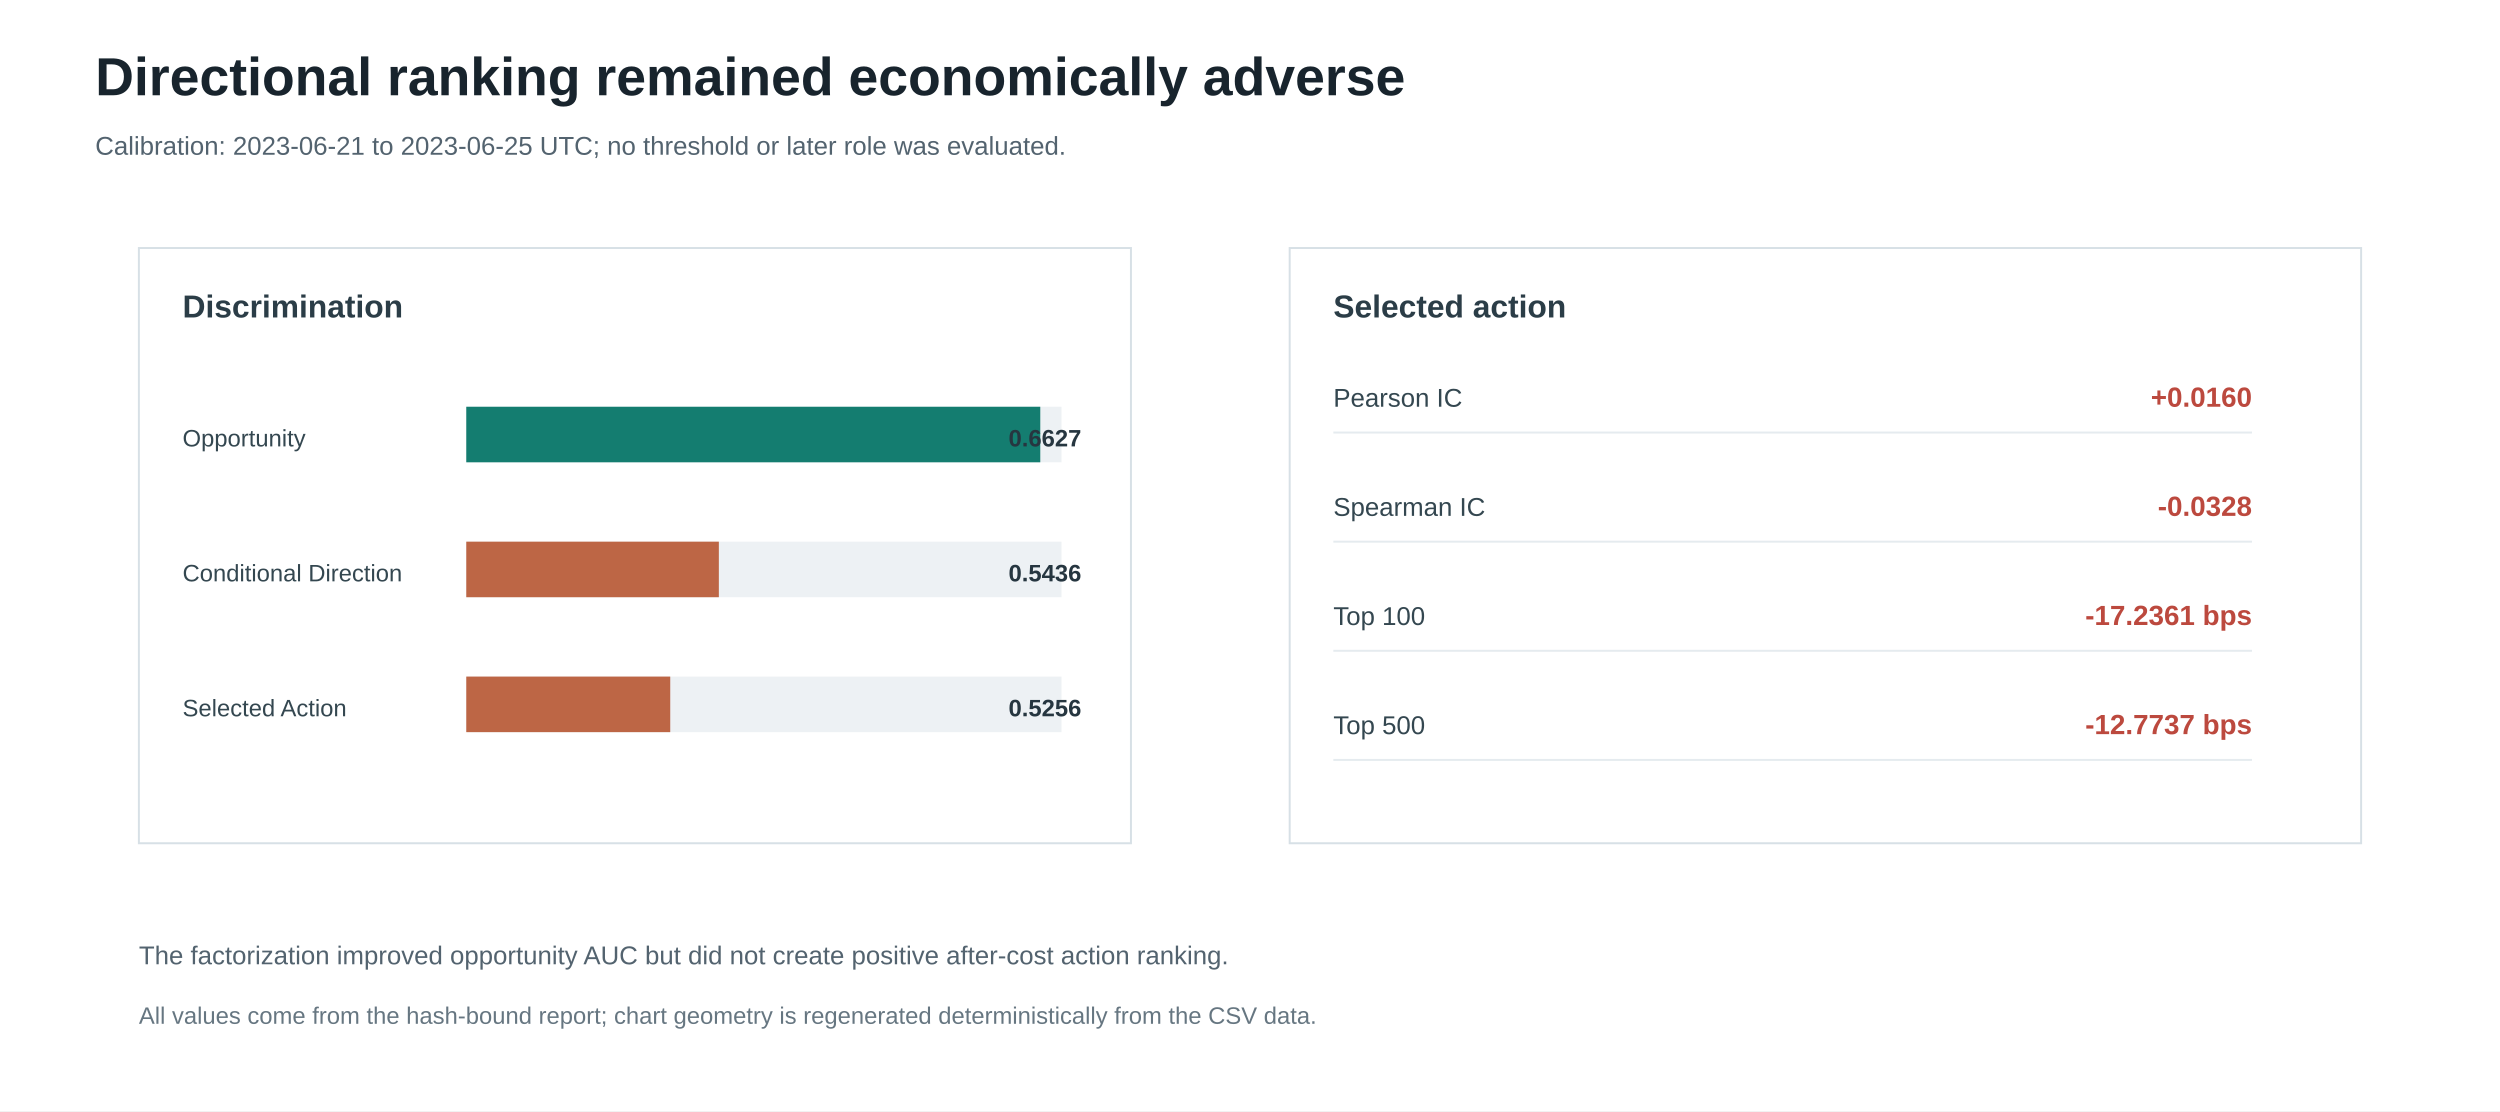
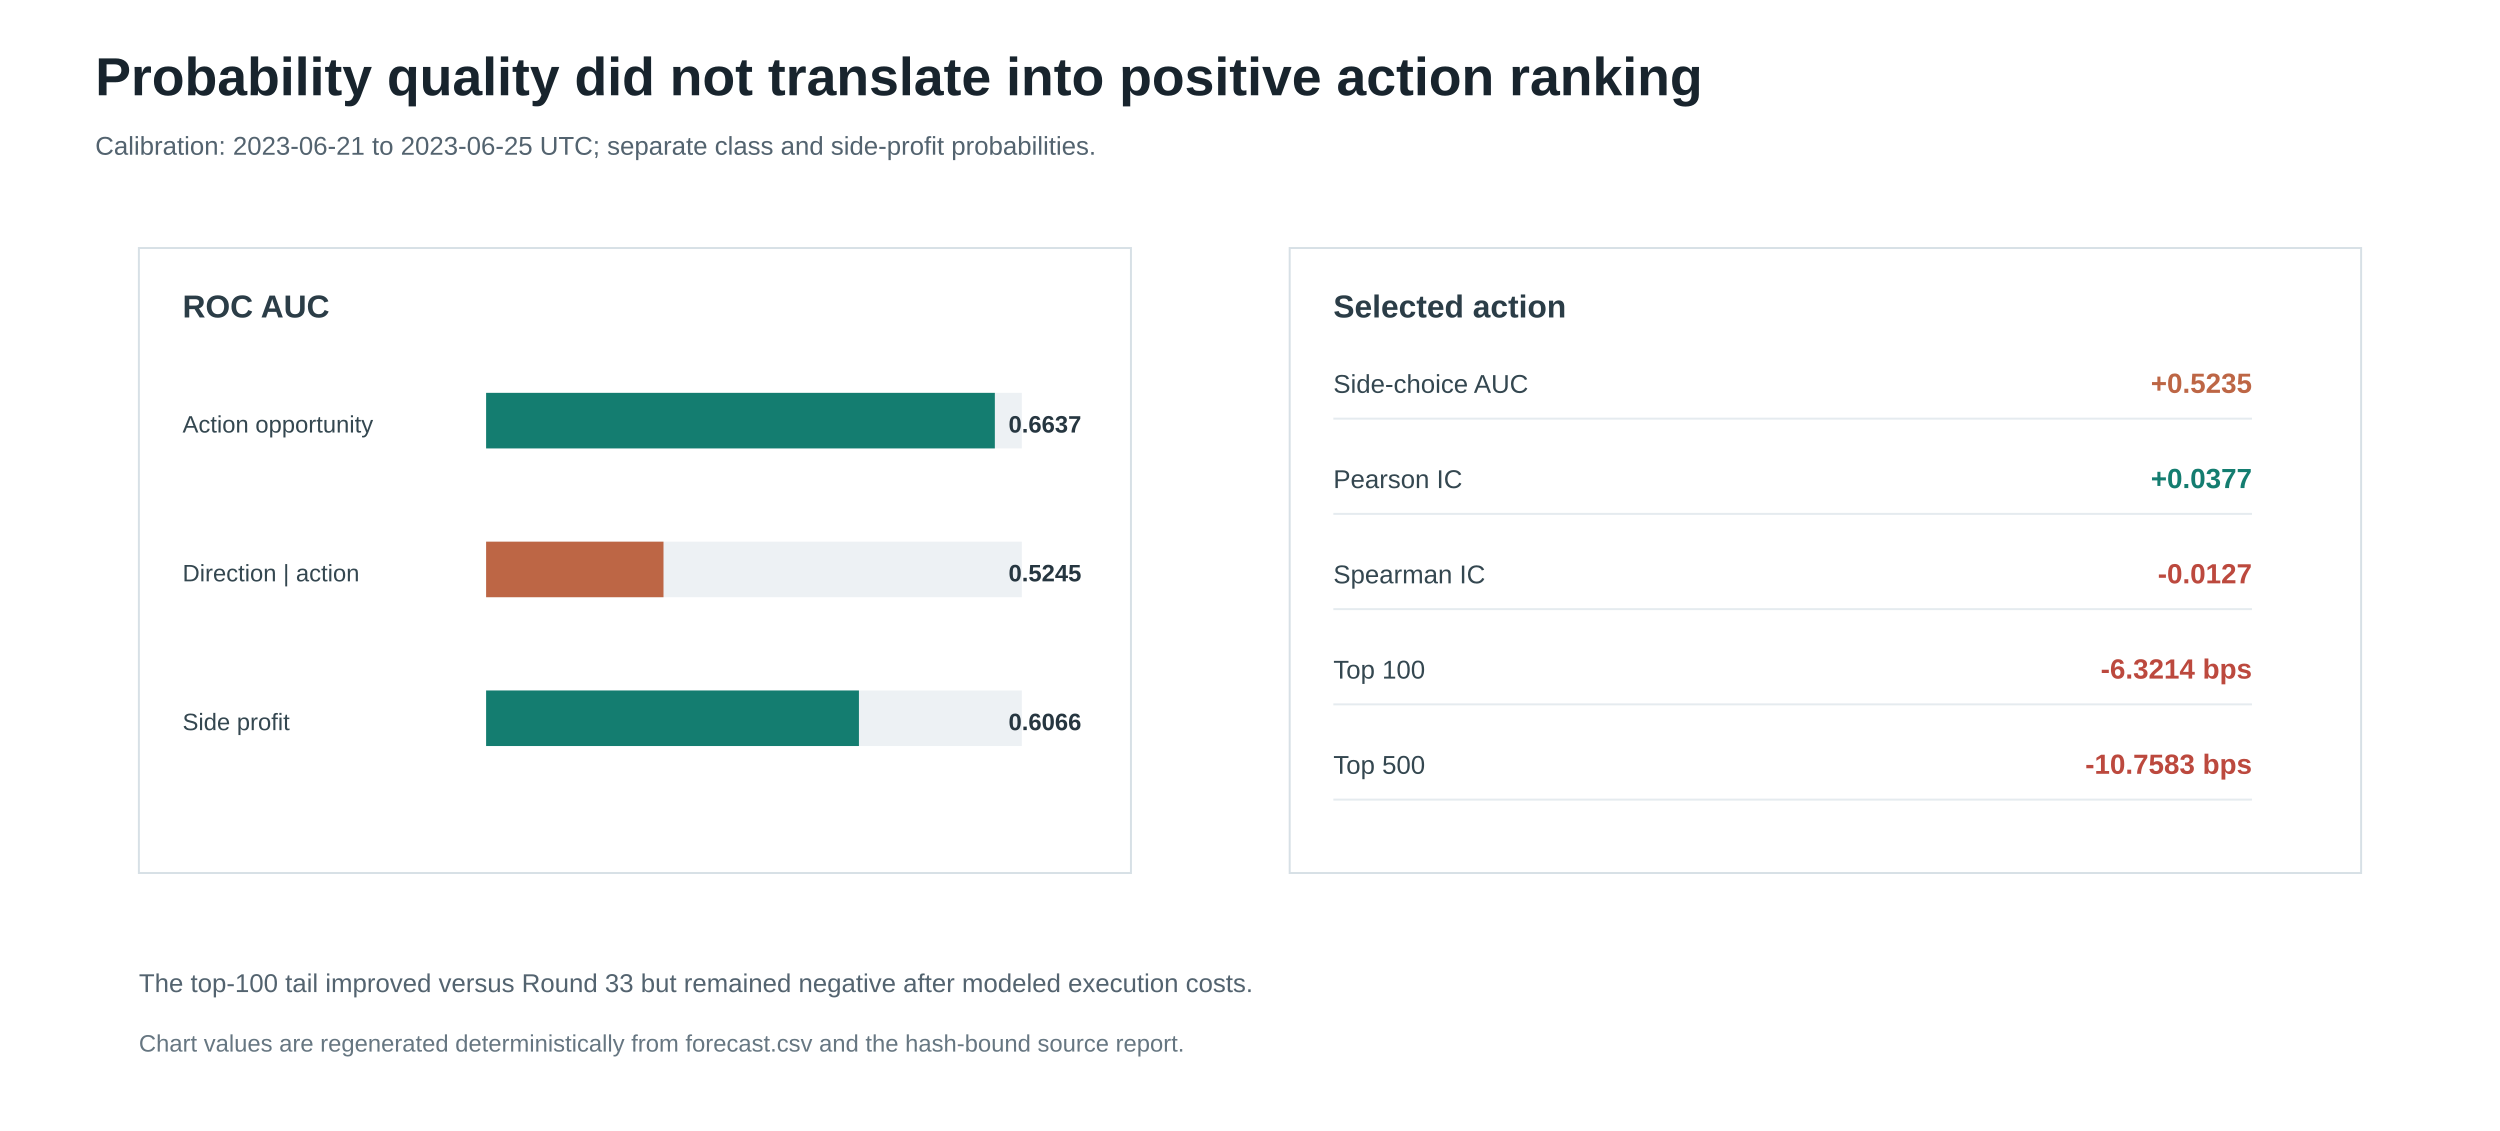
- <svg xmlns="http://www.w3.org/2000/svg" width="1260" height="560" viewBox="0 0 1260 560" role="img" aria-labelledby="title desc">
+ <svg xmlns="http://www.w3.org/2000/svg" width="1260" height="570" viewBox="0 0 1260 570" role="img" aria-labelledby="title desc">
  <rect width="100%" height="100%" fill="#ffffff" />
-   <text x="48" y="48" font-family="Segoe UI, Arial, sans-serif" font-size="27" font-weight="700" fill="#18242d">Directional ranking remained economically adverse</text>
-   <text x="48" y="78" font-family="Segoe UI, Arial, sans-serif" font-size="13" fill="#53636f">Calibration: 2023-06-21 to 2023-06-25 UTC; no threshold or later role was evaluated.</text>
-   <rect x="70" y="125" width="500" height="300" fill="#ffffff" stroke="#d7e0e6" />
-   <rect x="650" y="125" width="540" height="300" fill="#ffffff" stroke="#d7e0e6" />
-   <text x="92" y="160" font-family="Segoe UI, Arial, sans-serif" font-size="16" font-weight="700" fill="#2b3d47">Discrimination</text>
+   <text x="48" y="48" font-family="Segoe UI, Arial, sans-serif" font-size="27" font-weight="700" fill="#18242d">Probability quality did not translate into positive action ranking</text>
+   <text x="48" y="78" font-family="Segoe UI, Arial, sans-serif" font-size="13" fill="#53636f">Calibration: 2023-06-21 to 2023-06-25 UTC; separate class and side-profit probabilities.</text>
+   <rect x="70" y="125" width="500" height="315" fill="#ffffff" stroke="#d7e0e6" />
+   <rect x="650" y="125" width="540" height="315" fill="#ffffff" stroke="#d7e0e6" />
+   <text x="92" y="160" font-family="Segoe UI, Arial, sans-serif" font-size="16" font-weight="700" fill="#2b3d47">ROC AUC</text>
  <text x="672" y="160" font-family="Segoe UI, Arial, sans-serif" font-size="16" font-weight="700" fill="#2b3d47">Selected action</text>
-   <text x="92" y="225" font-family="Segoe UI, Arial, sans-serif" font-size="12" fill="#344750">Opportunity</text>
-   <rect x="235" y="205" width="300" height="28" fill="#edf1f4" />
-   <rect x="235" y="205" width="289.3" height="28" fill="#147d70" />
-   <text x="545" y="225" text-anchor="end" font-family="Segoe UI, Arial, sans-serif" font-size="12" font-weight="700" fill="#263640">0.6627</text>
-   <text x="92" y="293" font-family="Segoe UI, Arial, sans-serif" font-size="12" fill="#344750">Conditional Direction</text>
-   <rect x="235" y="273" width="300" height="28" fill="#edf1f4" />
-   <rect x="235" y="273" width="127.3" height="28" fill="#bd6645" />
-   <text x="545" y="293" text-anchor="end" font-family="Segoe UI, Arial, sans-serif" font-size="12" font-weight="700" fill="#263640">0.5436</text>
-   <text x="92" y="361" font-family="Segoe UI, Arial, sans-serif" font-size="12" fill="#344750">Selected Action</text>
-   <rect x="235" y="341" width="300" height="28" fill="#edf1f4" />
-   <rect x="235" y="341" width="102.8" height="28" fill="#bd6645" />
-   <text x="545" y="361" text-anchor="end" font-family="Segoe UI, Arial, sans-serif" font-size="12" font-weight="700" fill="#263640">0.5256</text>
-   <text x="672" y="205" font-family="Segoe UI, Arial, sans-serif" font-size="13" fill="#344750">Pearson IC</text>
-   <text x="1135" y="205" text-anchor="end" font-family="Segoe UI, Arial, sans-serif" font-size="14" font-weight="700" fill="#bc493e">+0.0160</text>
-   <line x1="672" y1="218" x2="1135" y2="218" stroke="#e5ebef" />
-   <text x="672" y="260" font-family="Segoe UI, Arial, sans-serif" font-size="13" fill="#344750">Spearman IC</text>
-   <text x="1135" y="260" text-anchor="end" font-family="Segoe UI, Arial, sans-serif" font-size="14" font-weight="700" fill="#bc493e">-0.0328</text>
-   <line x1="672" y1="273" x2="1135" y2="273" stroke="#e5ebef" />
-   <text x="672" y="315" font-family="Segoe UI, Arial, sans-serif" font-size="13" fill="#344750">Top 100</text>
-   <text x="1135" y="315" text-anchor="end" font-family="Segoe UI, Arial, sans-serif" font-size="14" font-weight="700" fill="#bc493e">-17.2361 bps</text>
-   <line x1="672" y1="328" x2="1135" y2="328" stroke="#e5ebef" />
-   <text x="672" y="370" font-family="Segoe UI, Arial, sans-serif" font-size="13" fill="#344750">Top 500</text>
-   <text x="1135" y="370" text-anchor="end" font-family="Segoe UI, Arial, sans-serif" font-size="14" font-weight="700" fill="#bc493e">-12.7737 bps</text>
-   <line x1="672" y1="383" x2="1135" y2="383" stroke="#e5ebef" />
-   <text x="70" y="486" font-family="Segoe UI, Arial, sans-serif" font-size="13" fill="#53636f">The factorization improved opportunity AUC but did not create positive after-cost action ranking.</text>
-   <text x="70" y="516" font-family="Segoe UI, Arial, sans-serif" font-size="12" fill="#667681">All values come from the hash-bound report; chart geometry is regenerated deterministically from the CSV data.</text>
+   <text x="92" y="218" font-family="Segoe UI, Arial, sans-serif" font-size="12" fill="#344750">Action opportunity</text>
+   <rect x="245" y="198" width="270" height="28" fill="#edf1f4" />
+   <rect x="245" y="198" width="256.4" height="28" fill="#147d70" />
+   <text x="545" y="218" text-anchor="end" font-family="Segoe UI, Arial, sans-serif" font-size="12" font-weight="700" fill="#263640">0.6637</text>
+   <text x="92" y="293" font-family="Segoe UI, Arial, sans-serif" font-size="12" fill="#344750">Direction | action</text>
+   <rect x="245" y="273" width="270" height="28" fill="#edf1f4" />
+   <rect x="245" y="273" width="89.4" height="28" fill="#bd6645" />
+   <text x="545" y="293" text-anchor="end" font-family="Segoe UI, Arial, sans-serif" font-size="12" font-weight="700" fill="#263640">0.5245</text>
+   <text x="92" y="368" font-family="Segoe UI, Arial, sans-serif" font-size="12" fill="#344750">Side profit</text>
+   <rect x="245" y="348" width="270" height="28" fill="#edf1f4" />
+   <rect x="245" y="348" width="187.9" height="28" fill="#147d70" />
+   <text x="545" y="368" text-anchor="end" font-family="Segoe UI, Arial, sans-serif" font-size="12" font-weight="700" fill="#263640">0.6066</text>
+   <text x="672" y="198" font-family="Segoe UI, Arial, sans-serif" font-size="13" fill="#344750">Side-choice AUC</text>
+   <text x="1135" y="198" text-anchor="end" font-family="Segoe UI, Arial, sans-serif" font-size="14" font-weight="700" fill="#bd6645">+0.5235</text>
+   <line x1="672" y1="211" x2="1135" y2="211" stroke="#e5ebef" />
+   <text x="672" y="246" font-family="Segoe UI, Arial, sans-serif" font-size="13" fill="#344750">Pearson IC</text>
+   <text x="1135" y="246" text-anchor="end" font-family="Segoe UI, Arial, sans-serif" font-size="14" font-weight="700" fill="#147d70">+0.0377</text>
+   <line x1="672" y1="259" x2="1135" y2="259" stroke="#e5ebef" />
+   <text x="672" y="294" font-family="Segoe UI, Arial, sans-serif" font-size="13" fill="#344750">Spearman IC</text>
+   <text x="1135" y="294" text-anchor="end" font-family="Segoe UI, Arial, sans-serif" font-size="14" font-weight="700" fill="#bc493e">-0.0127</text>
+   <line x1="672" y1="307" x2="1135" y2="307" stroke="#e5ebef" />
+   <text x="672" y="342" font-family="Segoe UI, Arial, sans-serif" font-size="13" fill="#344750">Top 100</text>
+   <text x="1135" y="342" text-anchor="end" font-family="Segoe UI, Arial, sans-serif" font-size="14" font-weight="700" fill="#bc493e">-6.3214 bps</text>
+   <line x1="672" y1="355" x2="1135" y2="355" stroke="#e5ebef" />
+   <text x="672" y="390" font-family="Segoe UI, Arial, sans-serif" font-size="13" fill="#344750">Top 500</text>
+   <text x="1135" y="390" text-anchor="end" font-family="Segoe UI, Arial, sans-serif" font-size="14" font-weight="700" fill="#bc493e">-10.7583 bps</text>
+   <line x1="672" y1="403" x2="1135" y2="403" stroke="#e5ebef" />
+   <text x="70" y="500" font-family="Segoe UI, Arial, sans-serif" font-size="13" fill="#53636f">The top-100 tail improved versus Round 33 but remained negative after modeled execution costs.</text>
+   <text x="70" y="530" font-family="Segoe UI, Arial, sans-serif" font-size="12" fill="#667681">Chart values are regenerated deterministically from forecast.csv and the hash-bound source report.</text>
</svg>
